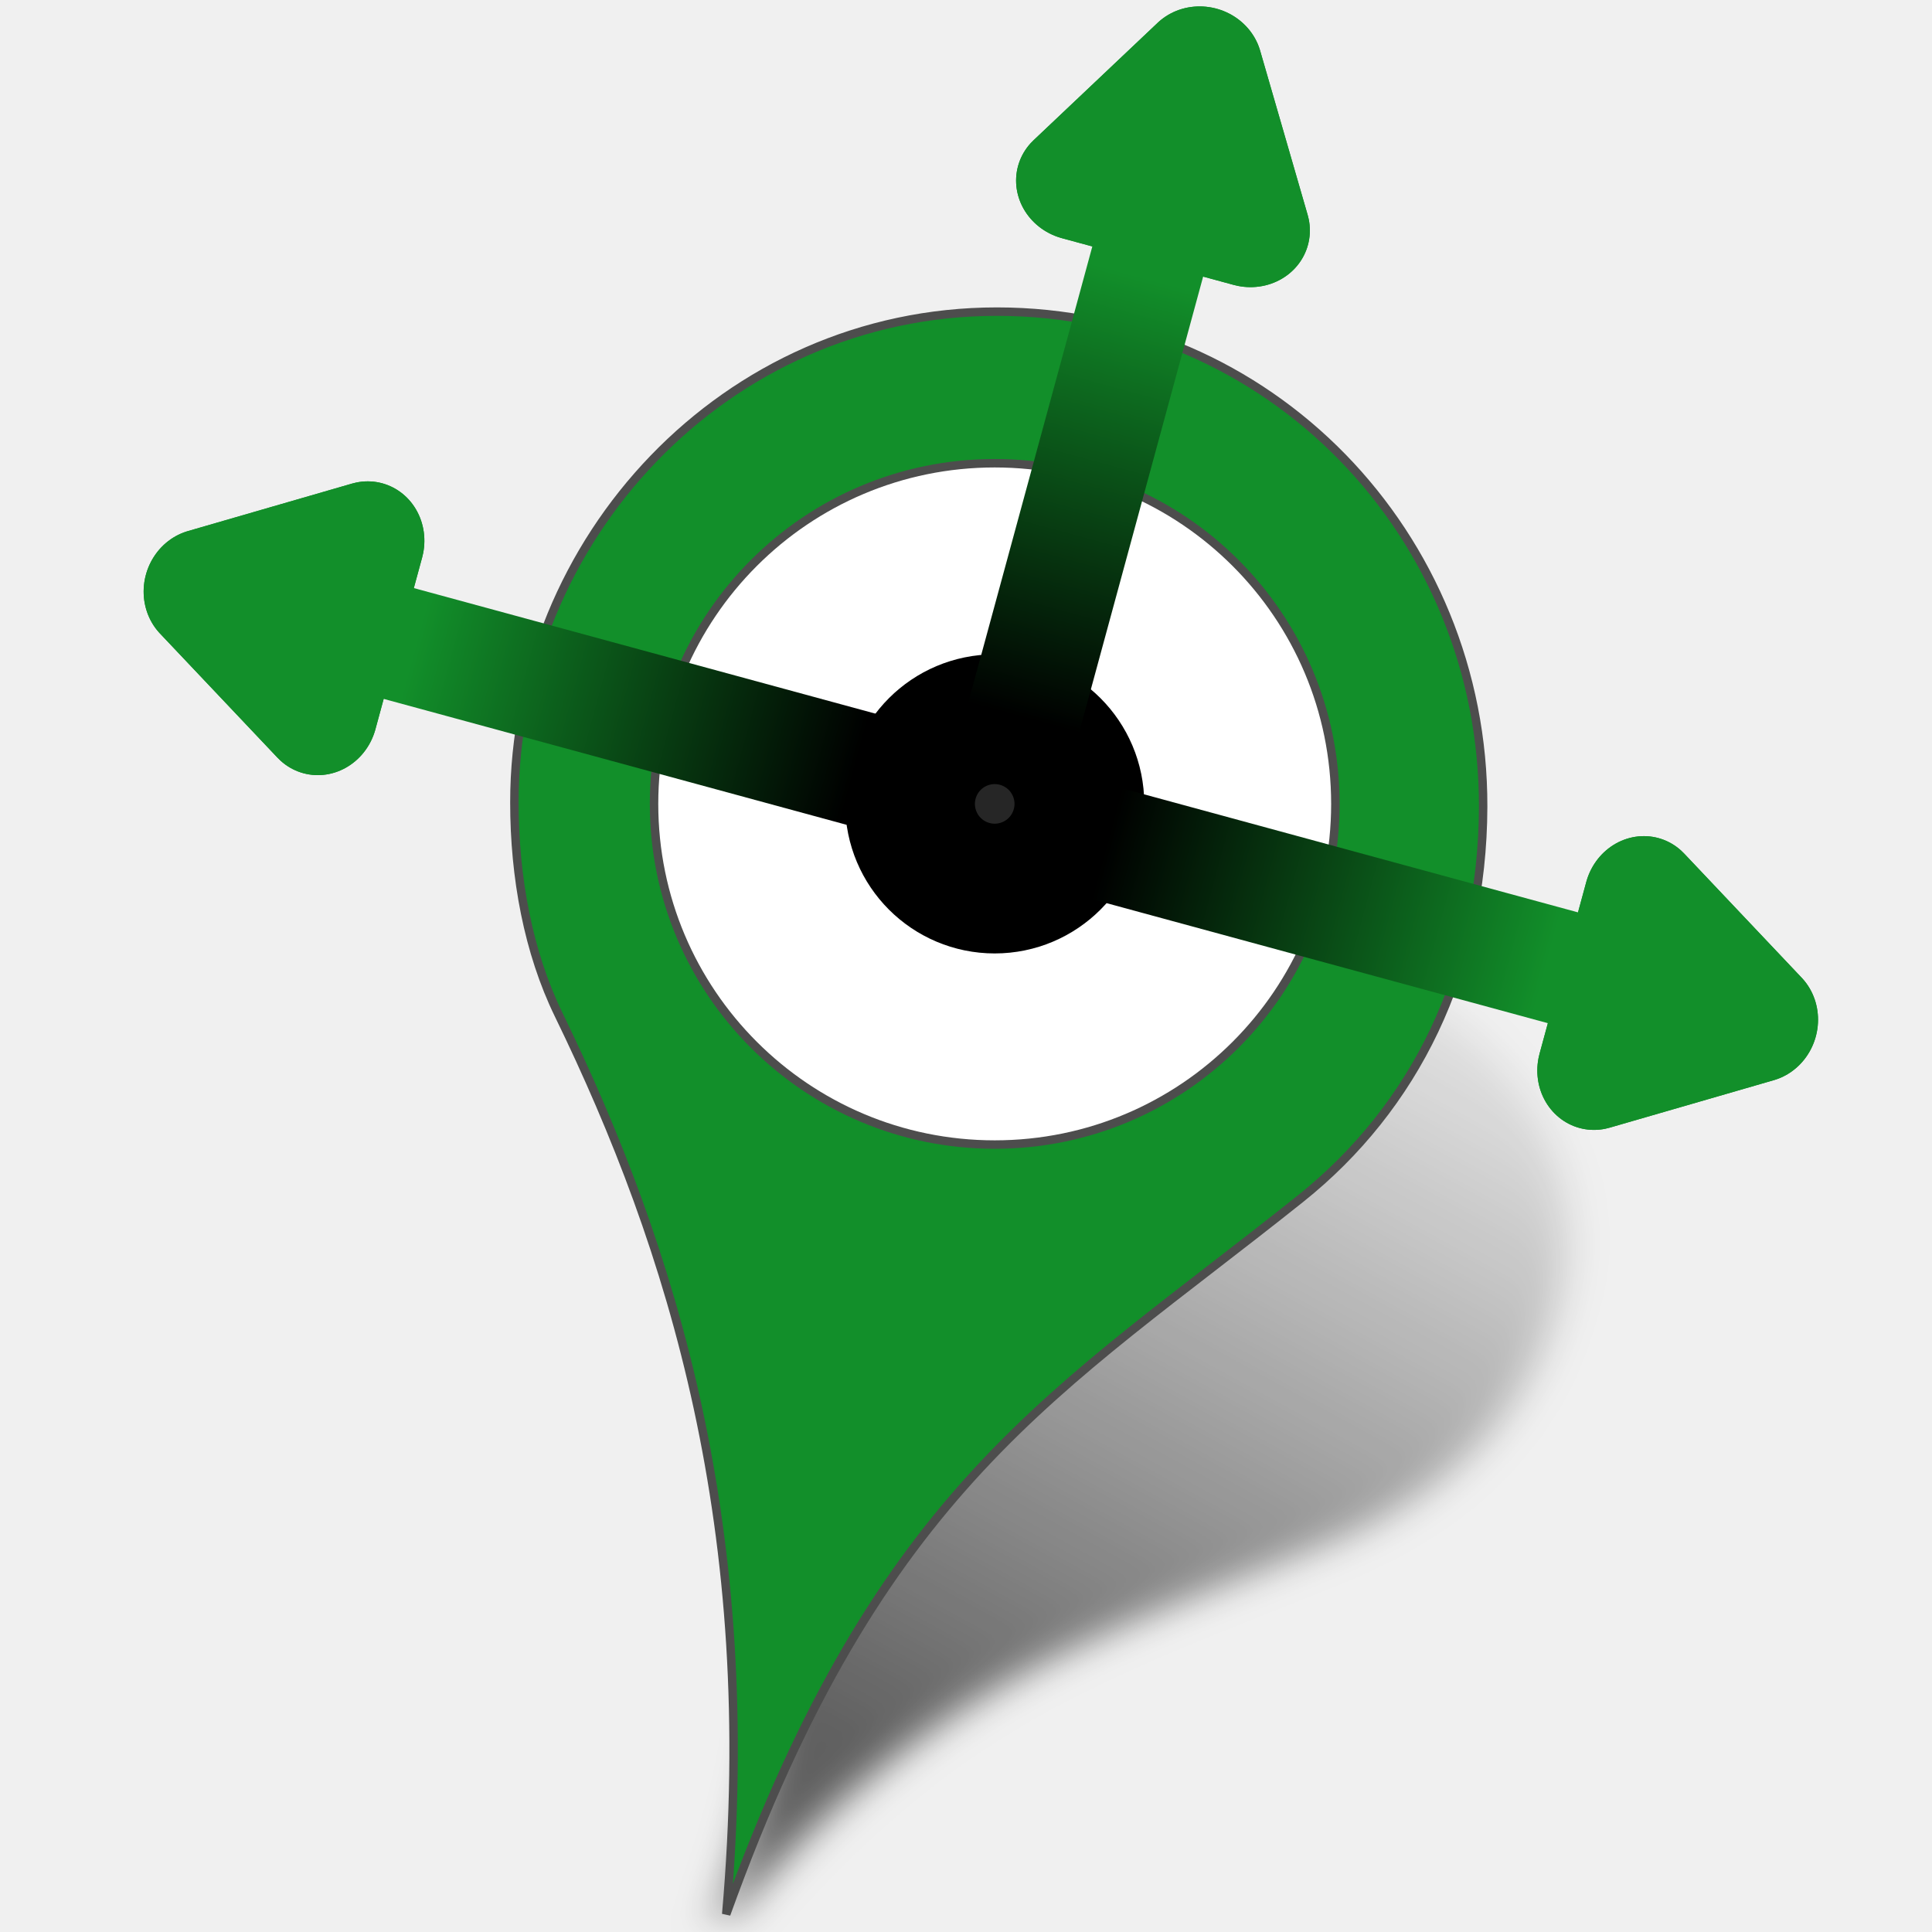
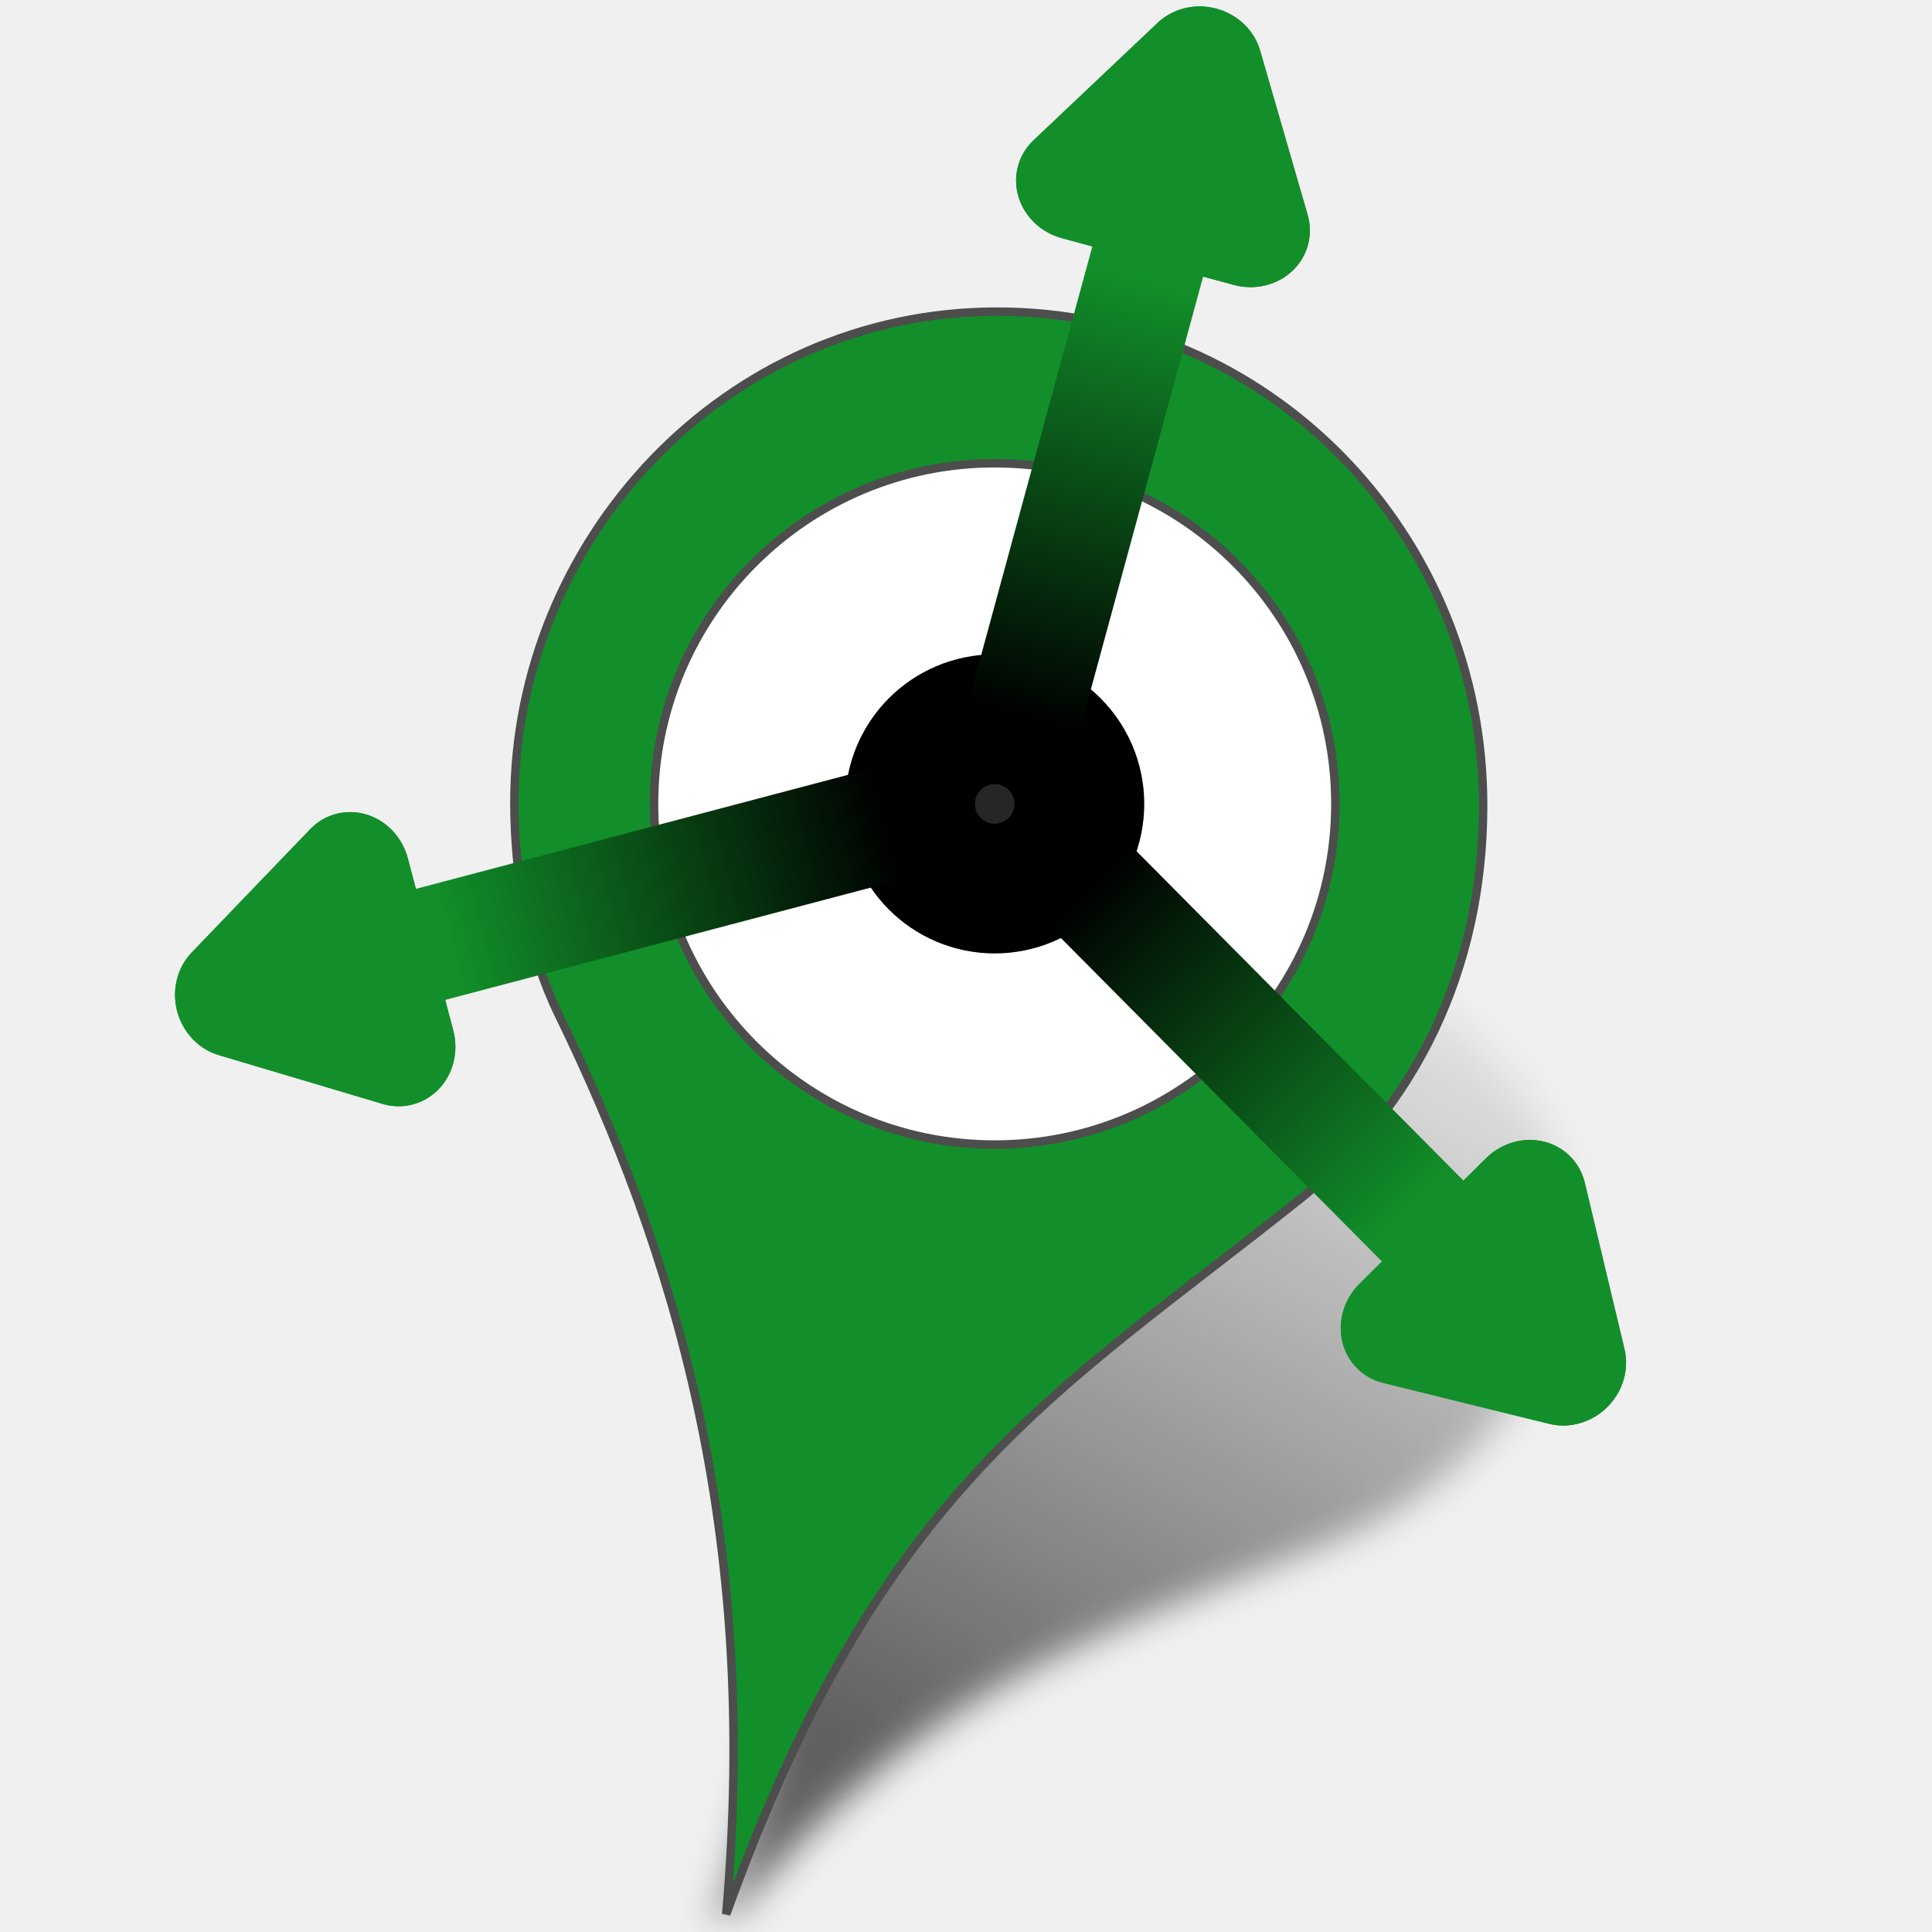
<svg xmlns="http://www.w3.org/2000/svg" xmlns:xlink="http://www.w3.org/1999/xlink" version="1.1" width="64" height="64" id="svg2">
  <defs id="defs4">
    <linearGradient id="linearGradient3873">
      <stop id="stop3875" style="stop-color:#000000;stop-opacity:1" offset="0" />
      <stop id="stop3877" style="stop-color:#000000;stop-opacity:0" offset="1" />
    </linearGradient>
    <linearGradient id="linearGradient6657">
      <stop id="stop6659" style="stop-color:#128f2a;stop-opacity:1" offset="0" />
      <stop id="stop6661" style="stop-color:#000000;stop-opacity:1" offset="1" />
    </linearGradient>
    <linearGradient x1="-84.941" y1="53.859" x2="-64.975" y2="23.531" id="linearGradient3879" xlink:href="#linearGradient3873" gradientUnits="userSpaceOnUse" gradientTransform="translate(29.19157,33.30284)" />
    <filter color-interpolation-filters="sRGB" id="filter3927">
-       <feGaussianBlur stdDeviation="0.665" id="feGaussianBlur3929" />
+       <feGaussianBlur id="feGaussianBlur3929" stdDeviation="0.665" />
    </filter>
    <linearGradient x1="-73.296" y1="9.964" x2="-73.296" y2="34.358" id="linearGradient4018" xlink:href="#linearGradient6657" gradientUnits="userSpaceOnUse" gradientTransform="matrix(1,0,0,0.6639118,0.2145183,3.500616)" />
    <linearGradient x1="-73.296" y1="9.964" x2="-73.296" y2="34.358" id="linearGradient4030" xlink:href="#linearGradient6657" gradientUnits="userSpaceOnUse" gradientTransform="matrix(1,0,0,0.6639118,0.2145183,3.500616)" />
    <linearGradient x1="-73.296" y1="9.964" x2="-73.296" y2="34.358" id="linearGradient4040" xlink:href="#linearGradient6657" gradientUnits="userSpaceOnUse" gradientTransform="matrix(1,0,0,0.6639118,0.2145183,3.500616)" />
  </defs>
  <path d="m -37.298,61.187 c -8.054,-1.747 -16.21,2.033 -18.428,7.935 -0.636,1.693 -0.856,3.46 -0.485,5.056 1.394,5.996 1.614,12.874 -2.641,21.304 8.207,-8.669 14.227,-9.604 23.046,-12.402 4.136,-1.312 7.308,-3.944 8.71,-7.633 2.324,-6.114 -2.149,-12.512 -10.203,-14.259 z" transform="matrix(0.9319151,-0.07500721,0.07500721,0.9319151,71.15197,-28.99519)" id="path3871" style="opacity:0.6;fill:url(#linearGradient3879);fill-opacity:1;stroke:none;filter:url(#filter3927)" />
  <path d="m 33.026,10.323 c -9.015,0 -15.986,7.559 -15.986,16.255 0,2.494 0.46,4.966 1.465,7.031 3.775,7.756 6.677,17.06 5.552,29.801 C 29.179,49.175 35.046,46.123 43.085,39.704 46.855,36.695 49.115,32.173 49.131,26.732 49.159,17.717 42.041,10.323 33.026,10.323 z" id="path3061" style="fill:#128f2a;fill-opacity:1;stroke:#4d4d4d;stroke-width:0.28;stroke-miterlimit:4;stroke-opacity:1;stroke-dasharray:none" />
  <path d="m 44.236,26.63 c 0,6.233 -5.052,11.285 -11.285,11.285 -6.233,0 -11.285,-5.052 -11.285,-11.285 0,-6.233 5.052,-11.285 11.285,-11.285 6.233,0 11.285,5.052 11.285,11.285" id="path3931" style="fill:#ffffff;fill-opacity:1;stroke:#4d4d4d;stroke-width:0.28;stroke-miterlimit:4;stroke-opacity:1;stroke-dasharray:none" />
  <path d="m 35.1,26.63 a 2.149,2.149 0 0 1 -4.298,0 2.149,2.149 0 1 1 4.298,0 z" id="path7517" style="fill:#262626;fill-opacity:1;stroke:#000000;stroke-width:5.61;stroke-linecap:round;stroke-linejoin:round;stroke-miterlimit:4;stroke-opacity:1;stroke-dasharray:none;stroke-dashoffset:0" />
  <g transform="matrix(0.9021476,0.2454009,-0.2454009,0.9021476,105.1359,17.67335)" id="g4010">
    <rect width="4.069" height="17.657" x="-73.834" y="9.506" id="rect4012" style="fill:url(#linearGradient4018);fill-opacity:1;stroke:none" />
    <path d="m -82.714,-28.583 -8.591,-1e-6 -8.591,1e-6 4.296,-7.44 4.296,-7.44 4.296,7.44 z" transform="matrix(0.3669298,0,0,0.3476012,-38.29654,17.42276)" id="path4014" style="fill:#128f2a;fill-opacity:1;stroke:#128f2a;stroke-width:11.83;stroke-linecap:square;stroke-linejoin:round;stroke-miterlimit:4;stroke-opacity:1;stroke-dasharray:none;stroke-dashoffset:0" />
    <path d="m -82.714,-28.583 -8.591,-1e-6 -8.591,1e-6 4.296,-7.44 4.296,-7.44 4.296,7.44 z" transform="matrix(0.3669298,0,0,0.3476012,-38.29654,17.42276)" id="path4016" style="fill:#128f2a;fill-opacity:1;stroke:#128f2a;stroke-width:11.83;stroke-linecap:square;stroke-linejoin:round;stroke-miterlimit:4;stroke-opacity:1;stroke-dasharray:none;stroke-dashoffset:0" />
  </g>
-   <g transform="matrix(-0.2454009,0.9021476,-0.9021476,-0.2454009,42.76397,99.1745)" id="g4022">
+   <g transform="matrix(-0.6635972,0.6585823,-0.6585823,-0.6635972,5.767974,94.06807)" id="g4022">
    <rect width="4.069" height="17.657" x="-73.834" y="9.506" id="rect4024" style="fill:url(#linearGradient4030);fill-opacity:1;stroke:none" />
    <path d="m -82.714,-28.583 -8.591,-1e-6 -8.591,1e-6 4.296,-7.44 4.296,-7.44 4.296,7.44 z" transform="matrix(0.3669298,0,0,0.3476012,-38.29654,17.42276)" id="path4026" style="fill:#128f2a;fill-opacity:1;stroke:#128f2a;stroke-width:11.83;stroke-linecap:square;stroke-linejoin:round;stroke-miterlimit:4;stroke-opacity:1;stroke-dasharray:none;stroke-dashoffset:0" />
    <path d="m -82.714,-28.583 -8.591,-1e-6 -8.591,1e-6 4.296,-7.44 4.296,-7.44 4.296,7.44 z" transform="matrix(0.3669298,0,0,0.3476012,-38.29654,17.42276)" id="path4028" style="fill:#128f2a;fill-opacity:1;stroke:#128f2a;stroke-width:11.83;stroke-linecap:square;stroke-linejoin:round;stroke-miterlimit:4;stroke-opacity:1;stroke-dasharray:none;stroke-dashoffset:0" />
  </g>
-   <g transform="matrix(0.2454009,-0.9021476,0.9021476,0.2454009,22.21935,-45.79936)" id="g4032">
+   <g transform="matrix(-0.2385504,-0.9039831,0.9039831,-0.2385504,-11.49261,-31.34505)" id="g4032">
    <rect width="4.069" height="17.657" x="-73.834" y="9.506" id="rect4034" style="fill:url(#linearGradient4040);fill-opacity:1;stroke:none" />
    <path d="m -82.714,-28.583 -8.591,-1e-6 -8.591,1e-6 4.296,-7.44 4.296,-7.44 4.296,7.44 z" transform="matrix(0.3669298,0,0,0.3476012,-38.29654,17.42276)" id="path4036" style="fill:#128f2a;fill-opacity:1;stroke:#128f2a;stroke-width:11.83;stroke-linecap:square;stroke-linejoin:round;stroke-miterlimit:4;stroke-opacity:1;stroke-dasharray:none;stroke-dashoffset:0" />
    <path d="m -82.714,-28.583 -8.591,-1e-6 -8.591,1e-6 4.296,-7.44 4.296,-7.44 4.296,7.44 z" transform="matrix(0.3669298,0,0,0.3476012,-38.29654,17.42276)" id="path4038" style="fill:#128f2a;fill-opacity:1;stroke:#128f2a;stroke-width:11.83;stroke-linecap:square;stroke-linejoin:round;stroke-miterlimit:4;stroke-opacity:1;stroke-dasharray:none;stroke-dashoffset:0" />
  </g>
</svg>
